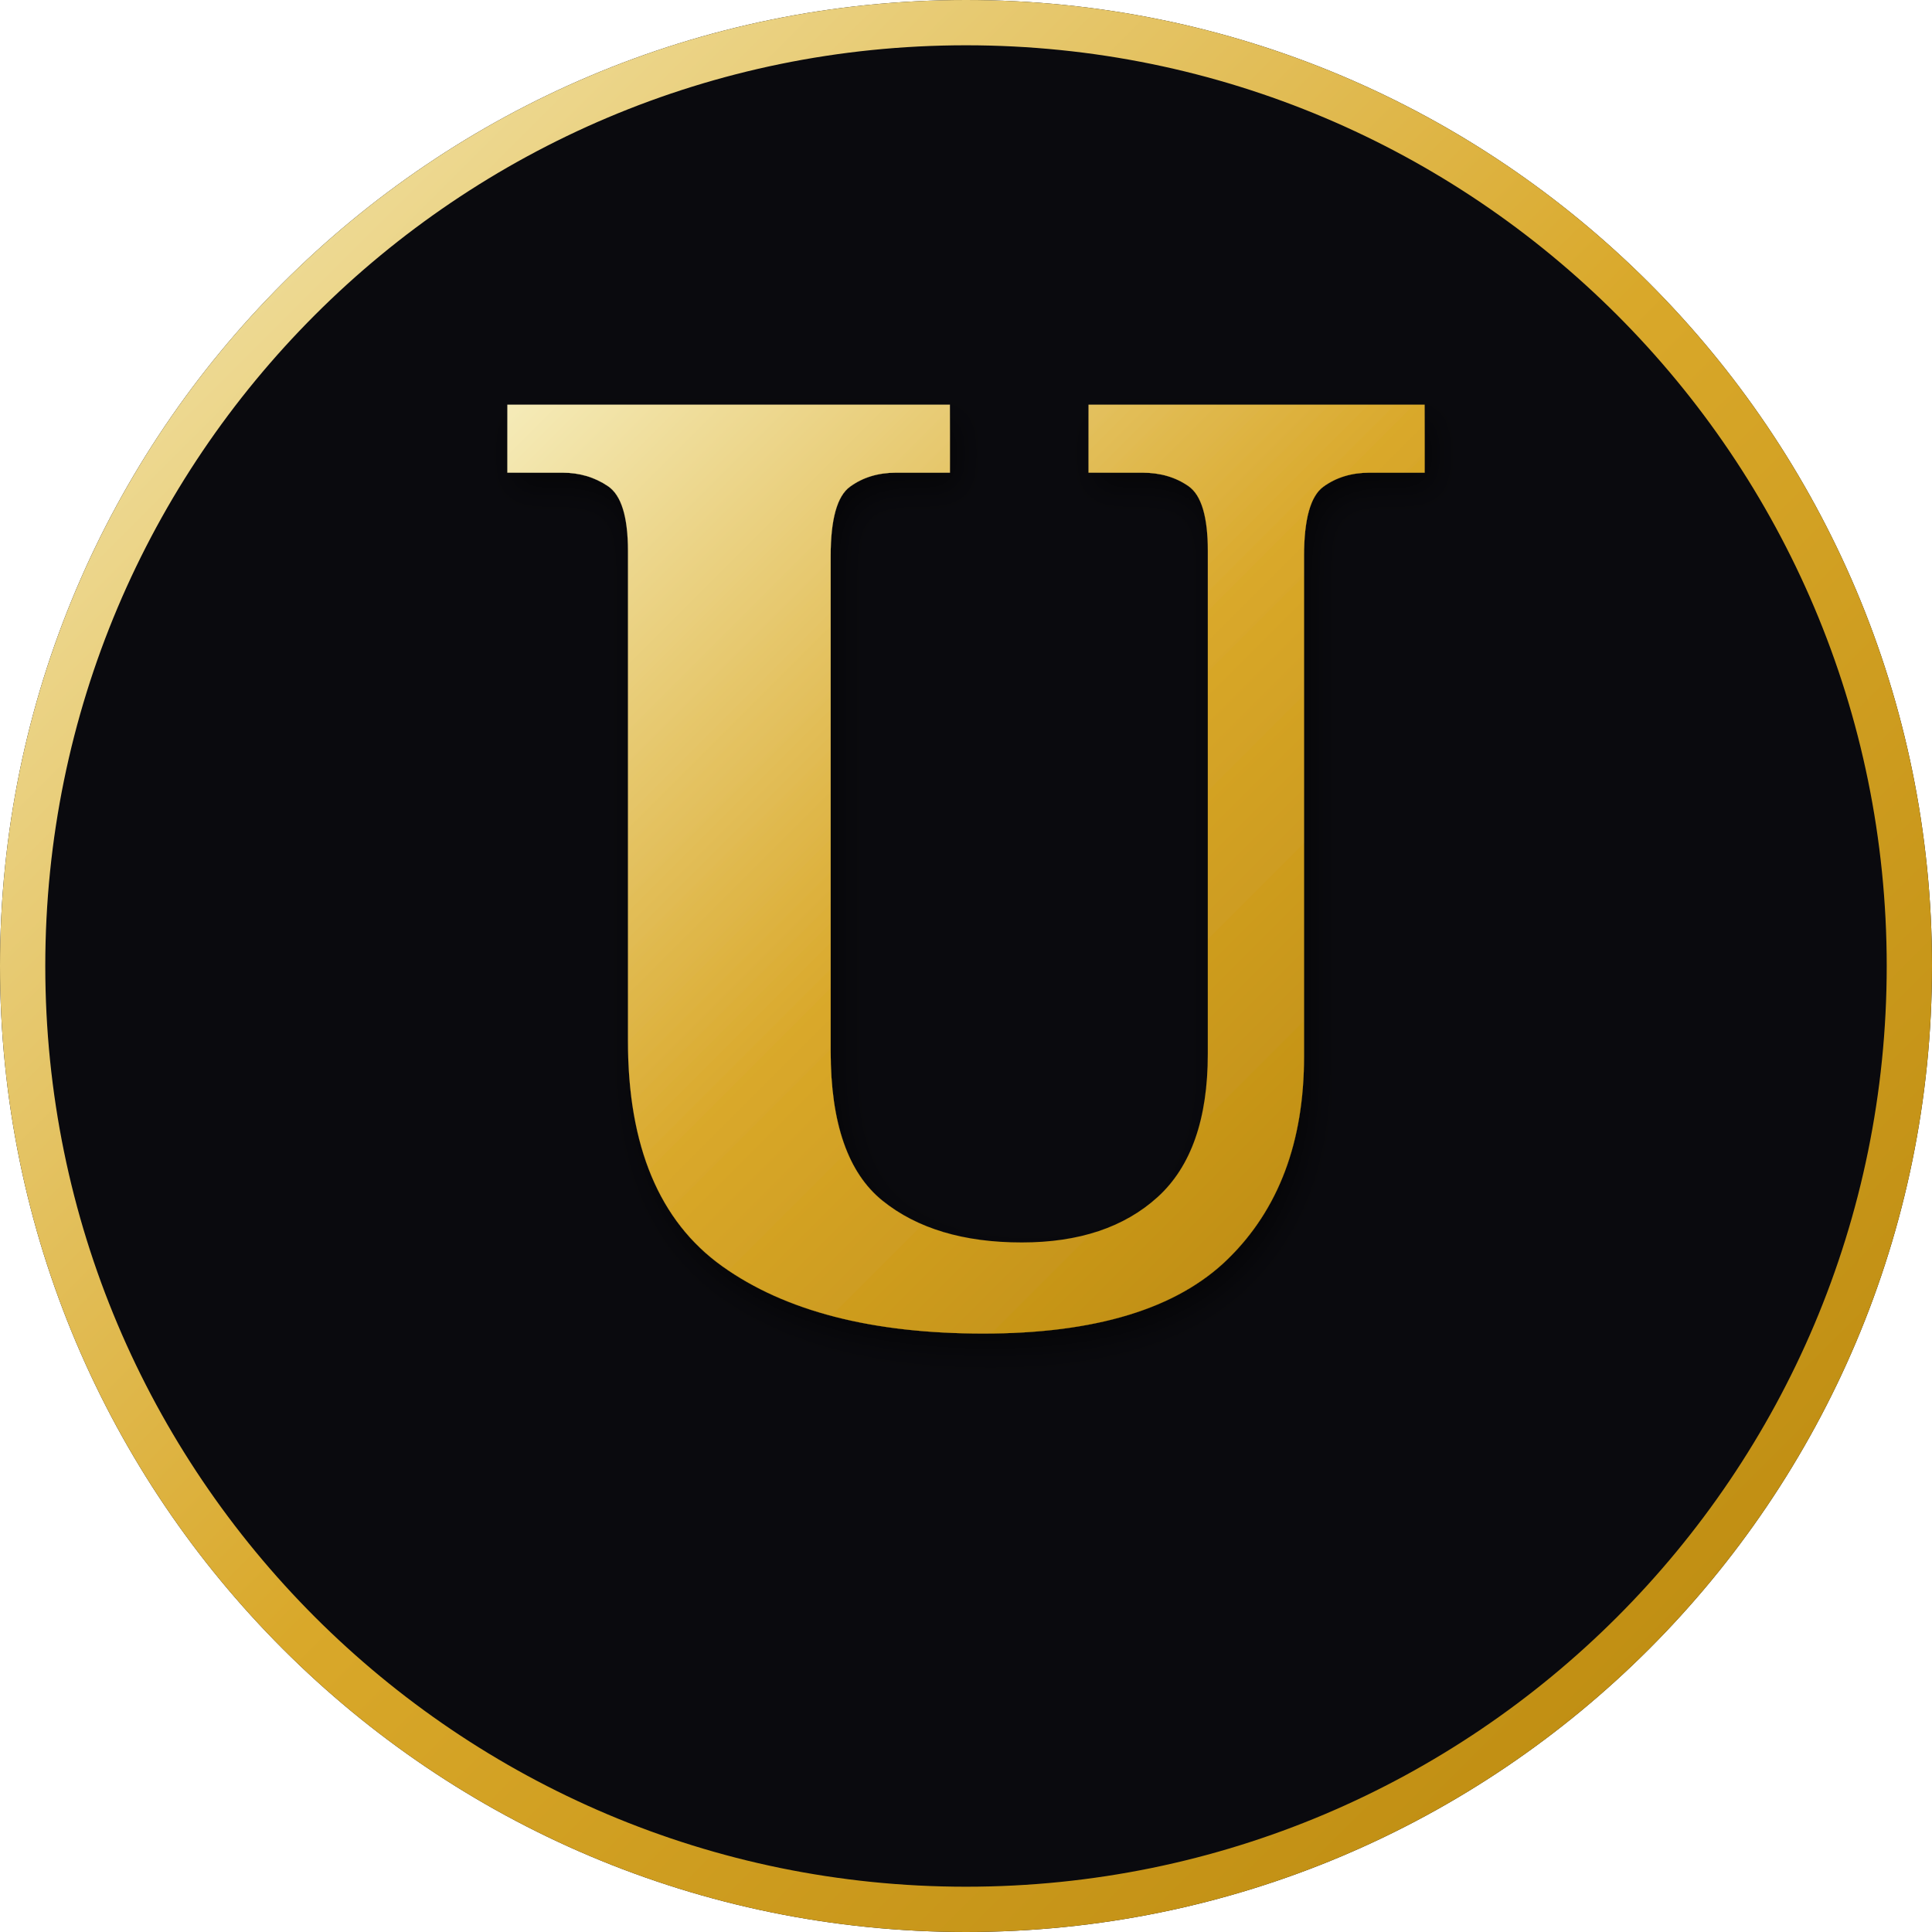
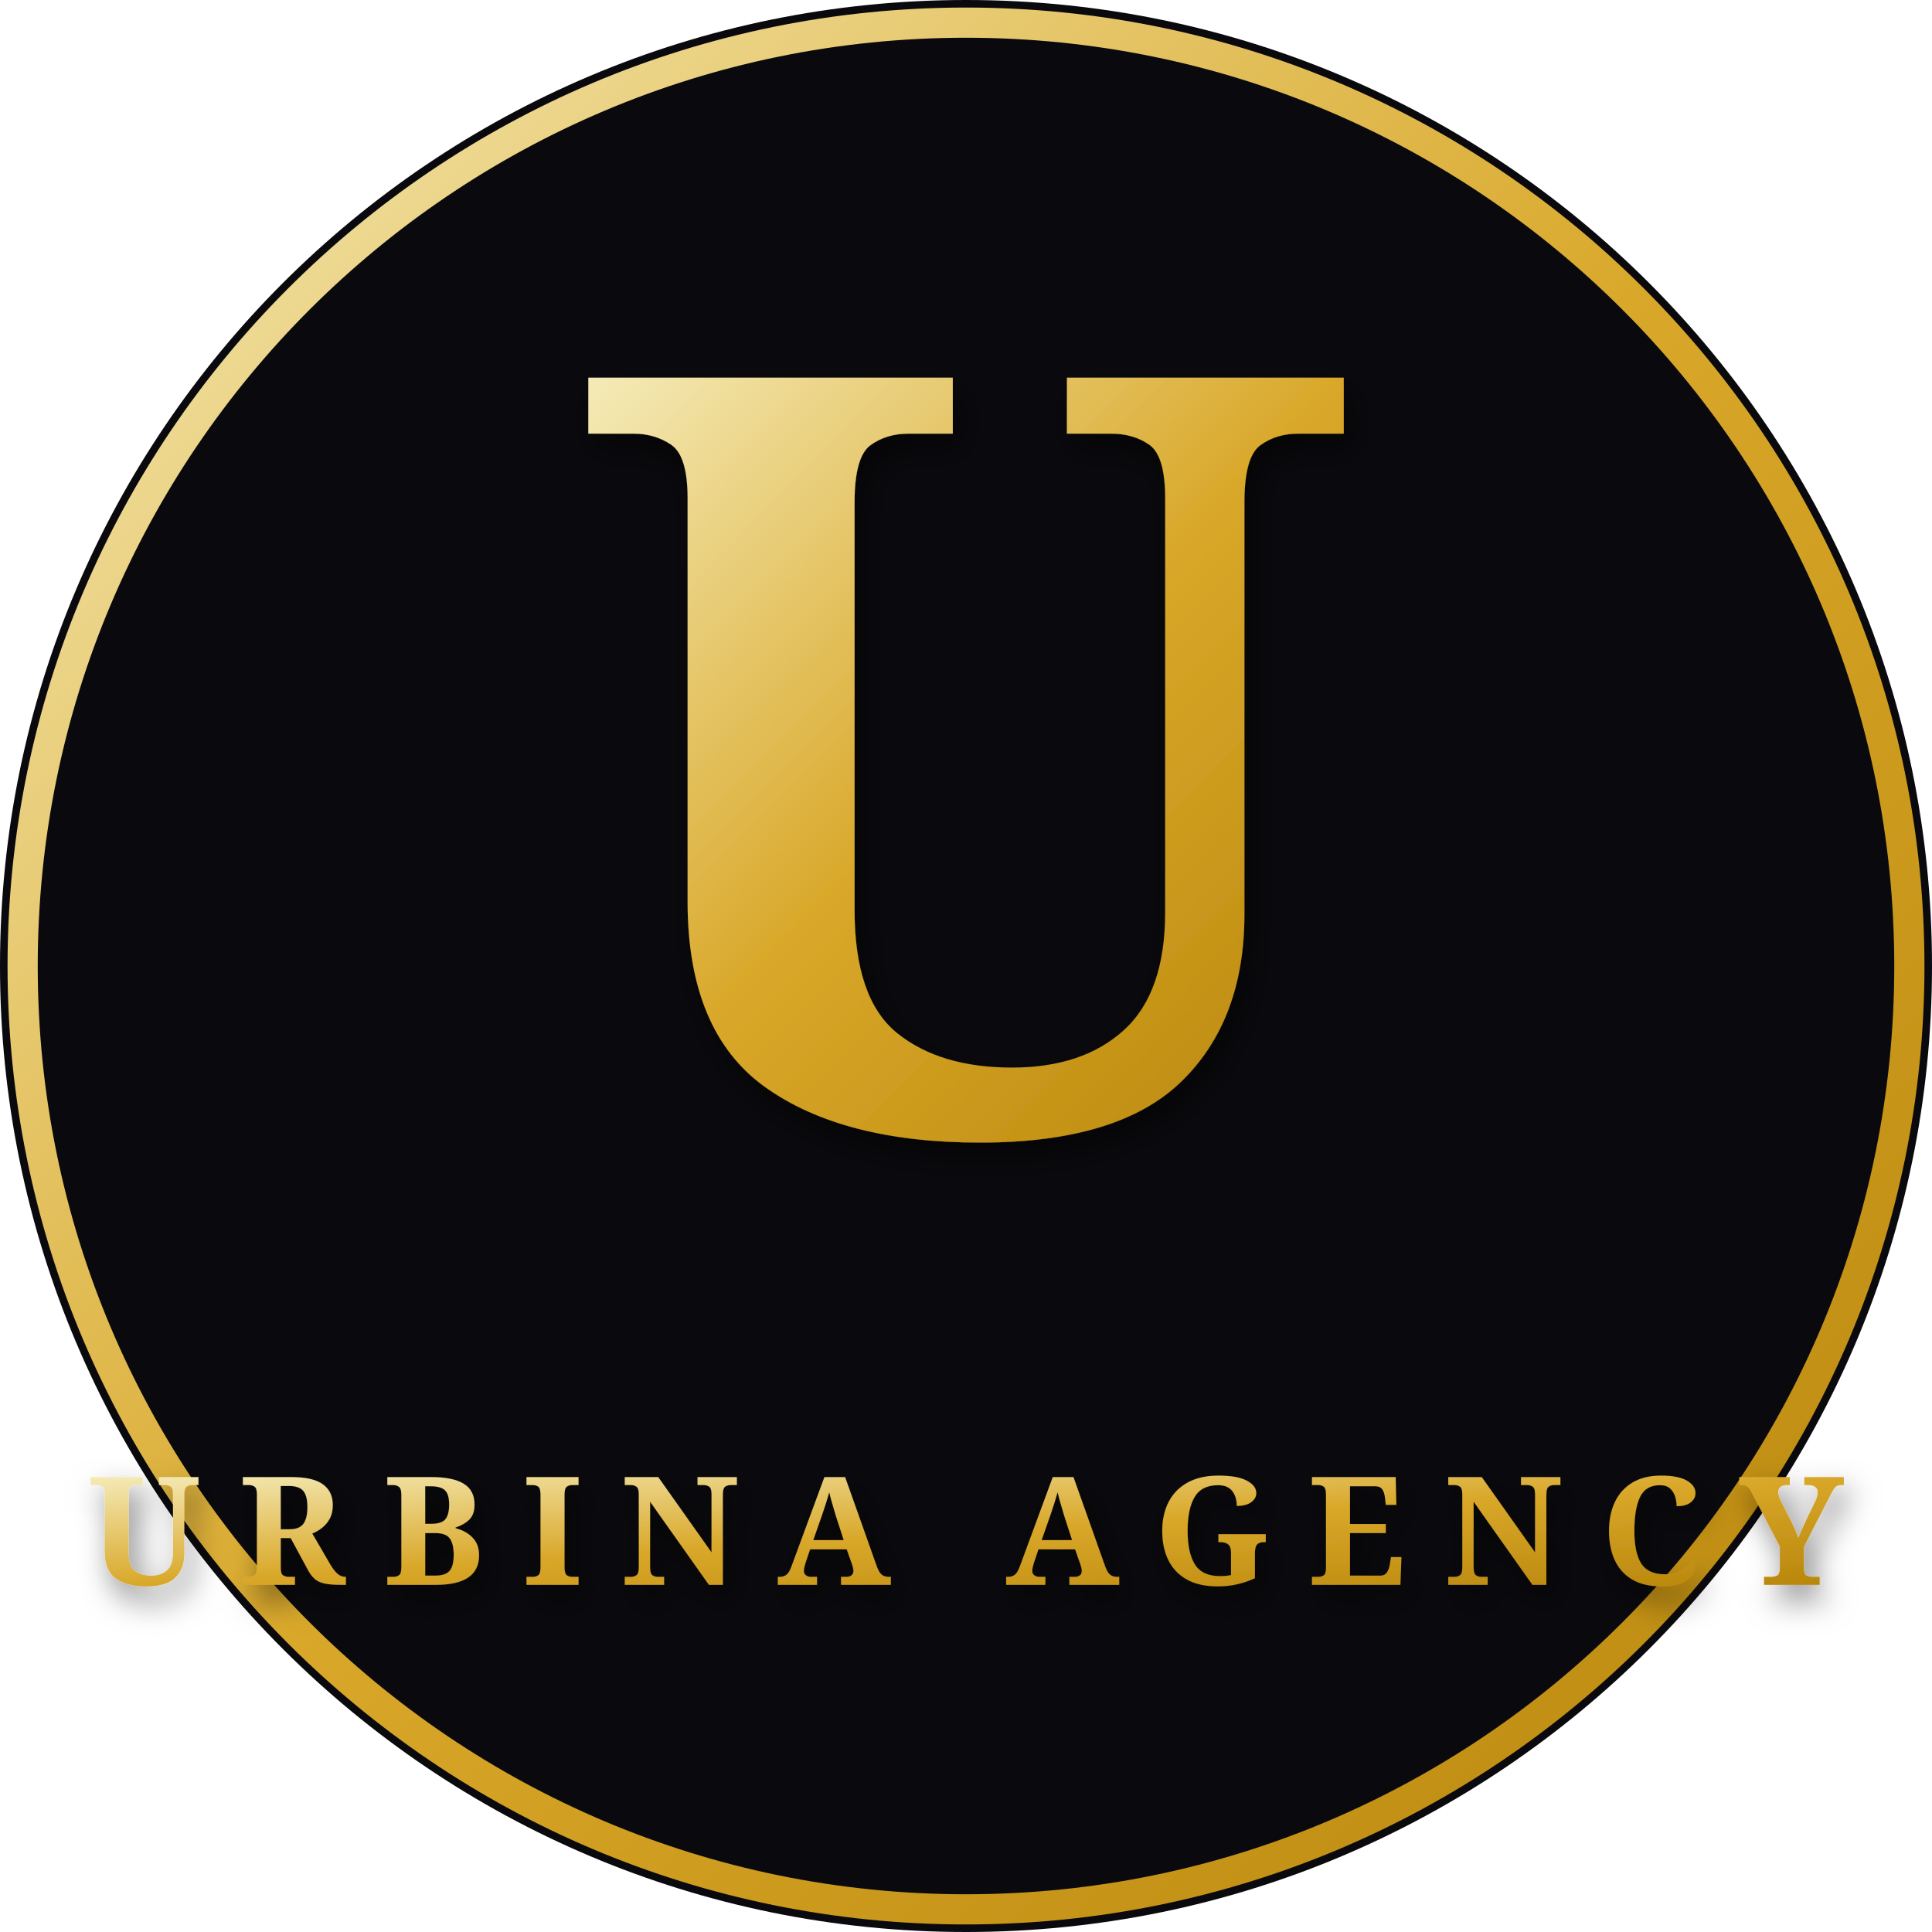
<svg xmlns="http://www.w3.org/2000/svg" viewBox="0 0 512 512">
  <defs>
    <linearGradient id="goldGradient" x1="0%" y1="0%" x2="100%" y2="100%">
      <stop offset="0%" style="stop-color:#f5ebb8;stop-opacity:1" />
      <stop offset="50%" style="stop-color:#d9a82a;stop-opacity:1" />
      <stop offset="100%" style="stop-color:#b8860b;stop-opacity:1" />
    </linearGradient>
    <filter id="shadow">
      <feDropShadow dx="2" dy="4" stdDeviation="4" flood-color="#000" flood-opacity="0.5" />
    </filter>
  </defs>
  <circle cx="256" cy="256" r="256" fill="#0a0a0e" />
-   <circle cx="256" cy="256" r="250" fill="none" stroke="url(#goldGradient)" stroke-width="12" />
+   <circle cx="256" cy="256" r="250" fill="none" stroke="url(#goldGradient)" stroke-width="8" />
  <g font-family="serif" font-weight="bold" fill="url(#goldGradient)" filter="url(#shadow)" text-anchor="middle">
-     <text x="256" y="350" font-size="340">U</text>
+     <text x="256" y="300" font-size="280">U</text>
+     <text x="256" y="420" font-size="40" letter-spacing="10">URBINA AGENCY</text>
  </g>
</svg>
